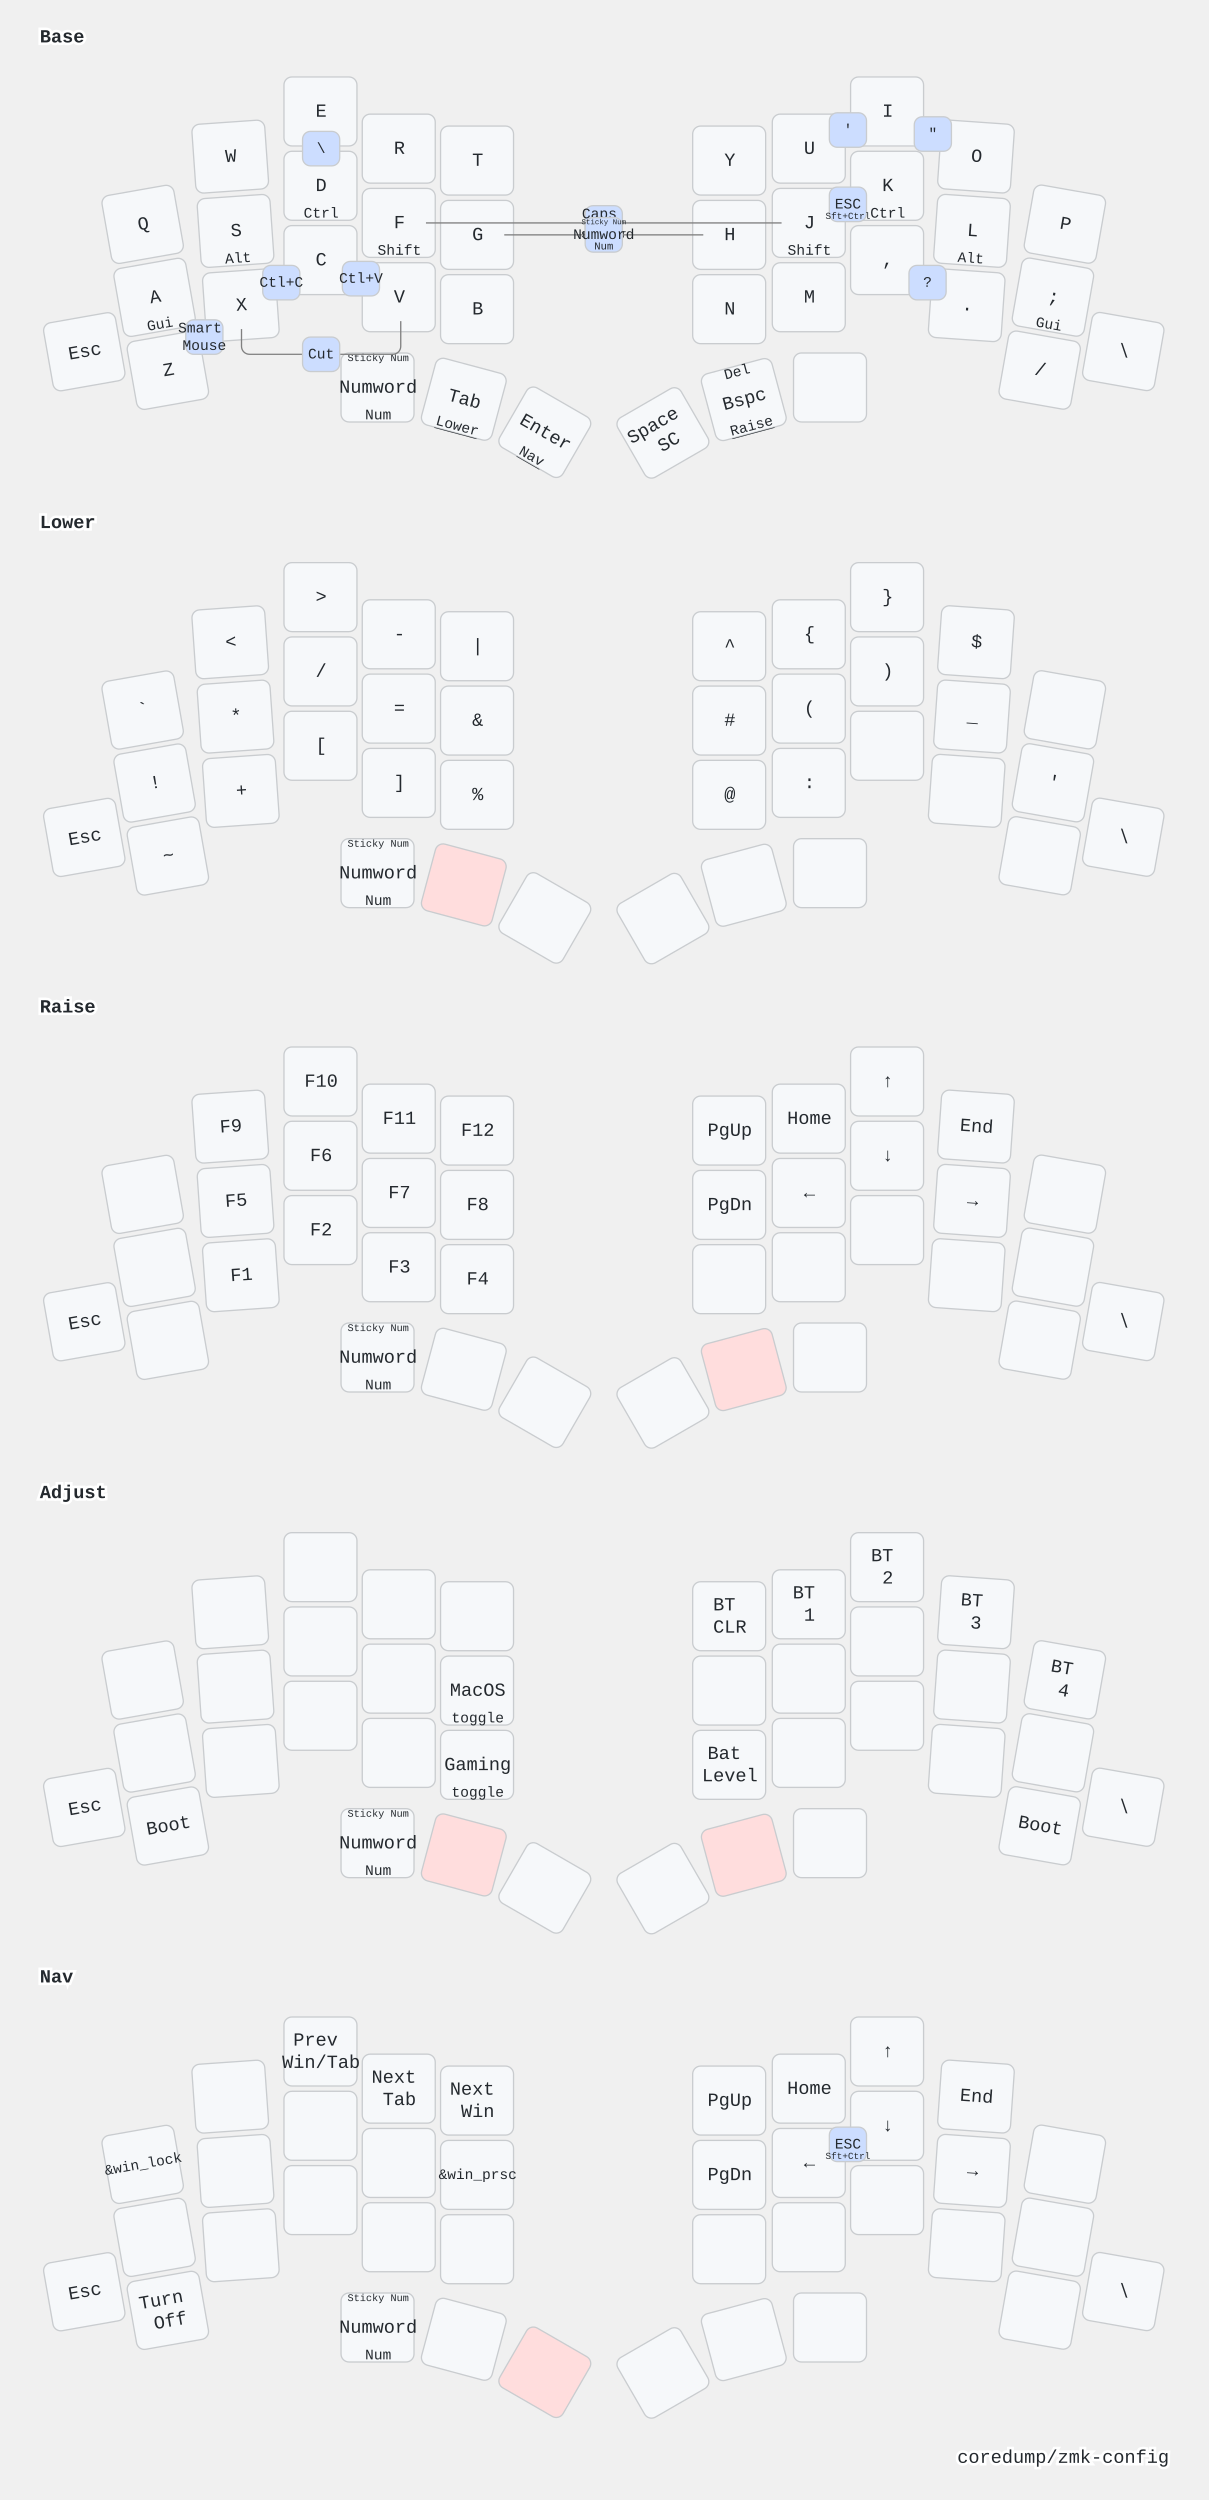
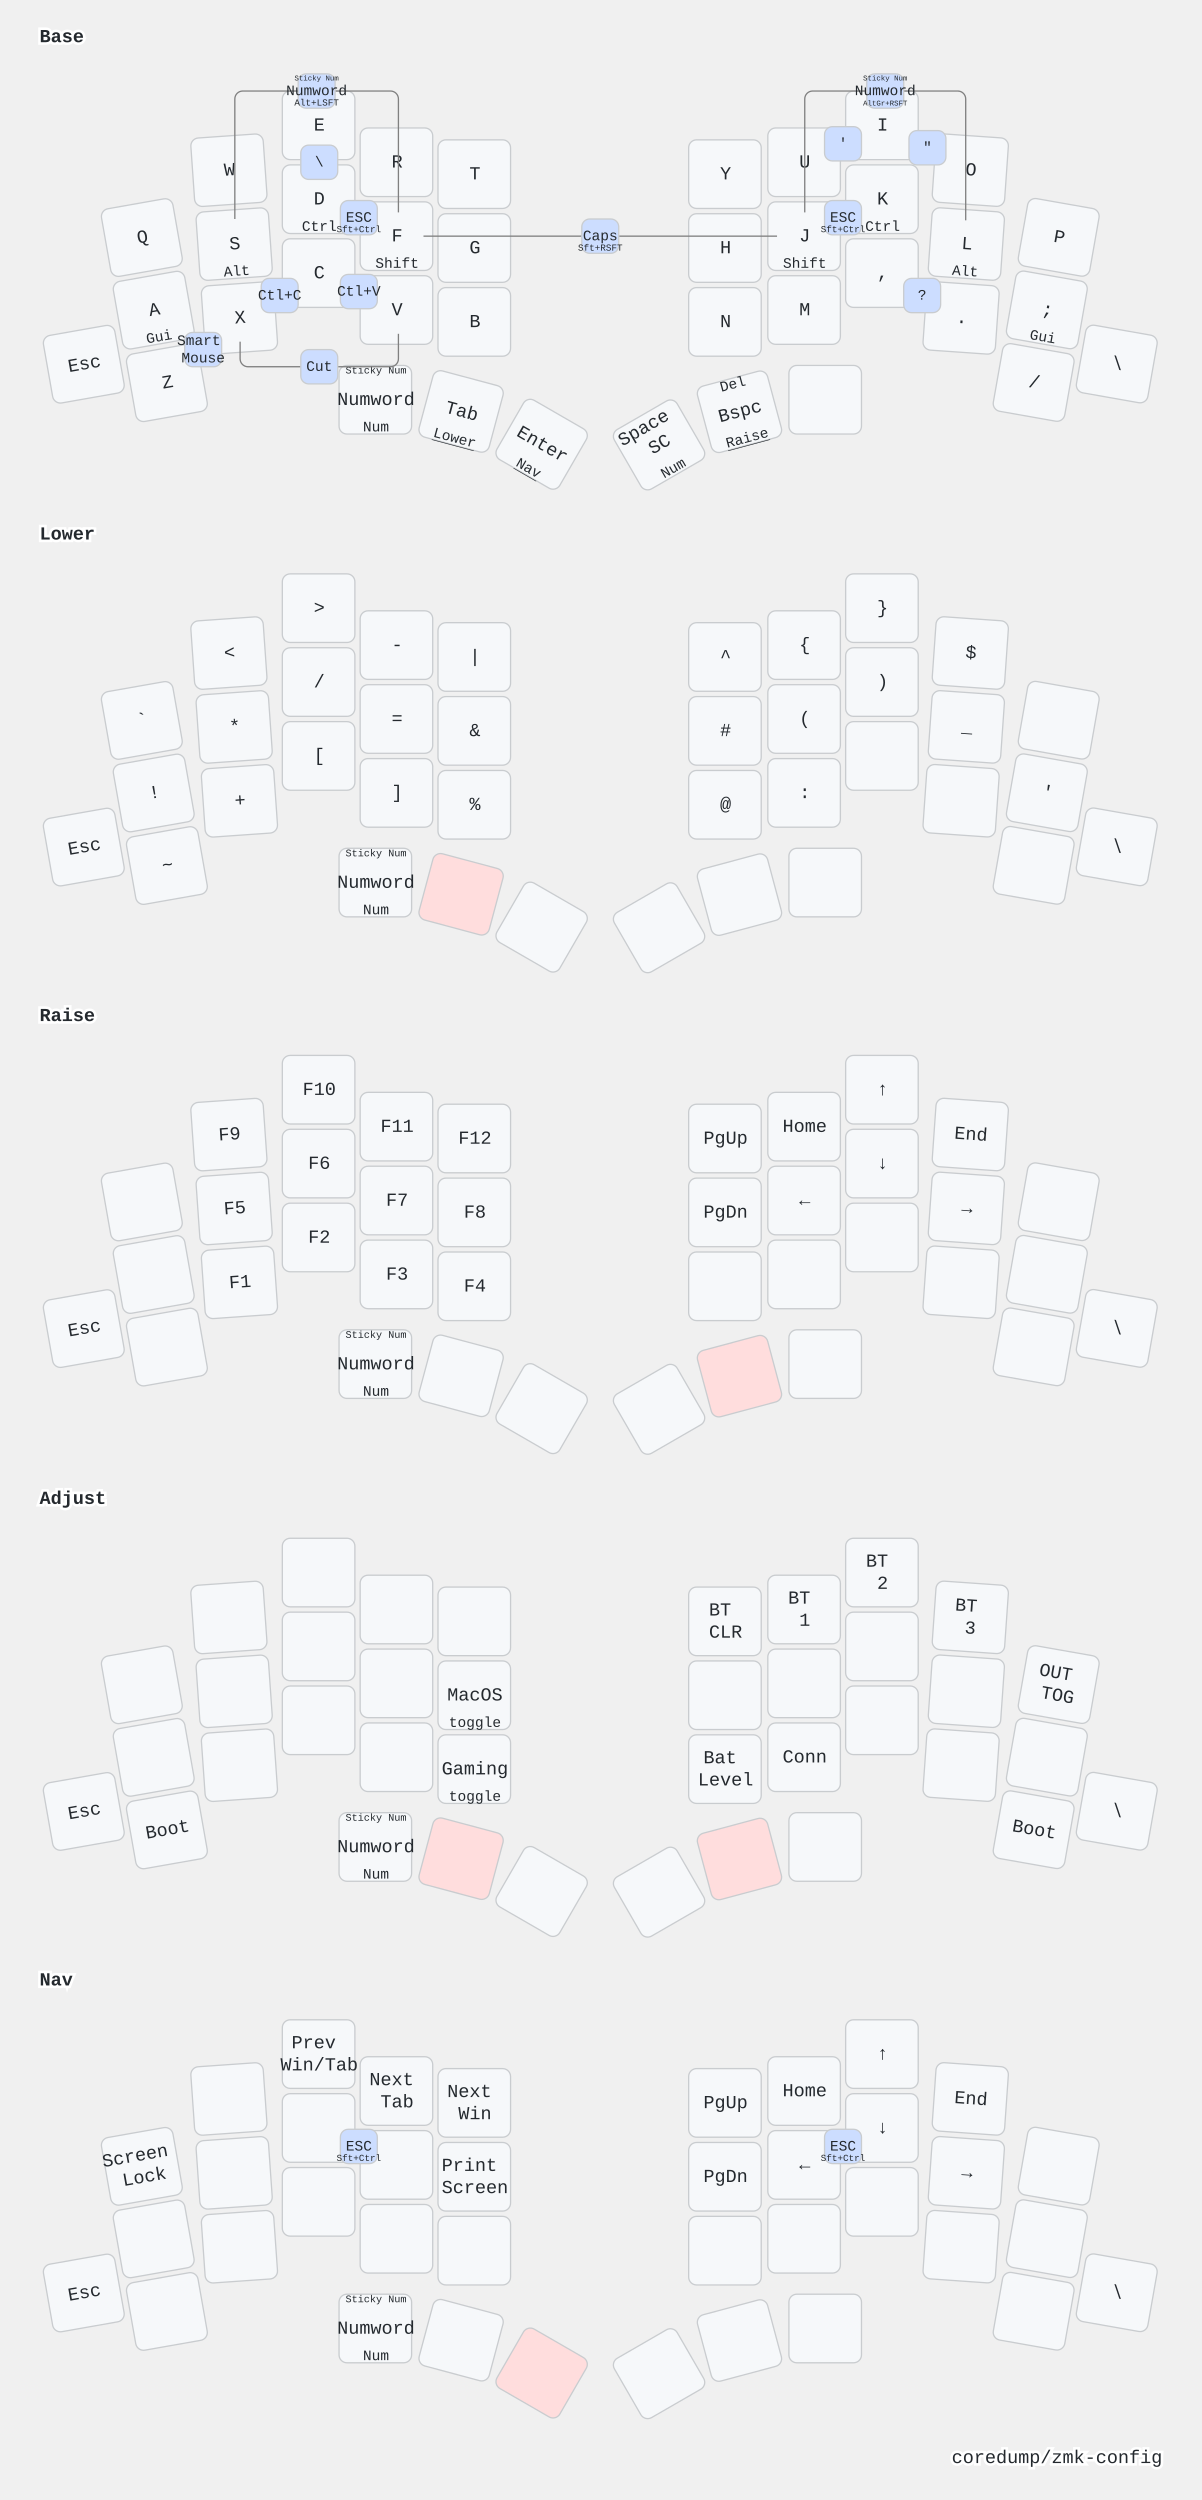
- <svg xmlns="http://www.w3.org/2000/svg" width="911" height="1884" viewBox="0 0 911 1884" class="keymap">
+ <svg xmlns="http://www.w3.org/2000/svg" width="911" height="1895" viewBox="0 0 911 1895" class="keymap">
  <style>/* inherit to force styles through use tags */
svg path {
    fill: inherit;
}

/* font and background color specifications */
svg.keymap {
    font-family: SFMono-Regular,Consolas,Liberation Mono,Menlo,monospace;
    font-size: 14px;
    font-kerning: normal;
    text-rendering: optimizeLegibility;
    fill: #24292e;
}

/* default key styling */
rect.key {
    fill: #f6f8fa;
}

rect.key, rect.combo {
    stroke: #c9cccf;
    stroke-width: 1;
}

/* default key side styling, only used is draw_key_sides is set */
rect.side {
    filter: brightness(90%);
}

/* color accent for combo boxes */
rect.combo, rect.combo-separate {
    fill: #cdf;
}

/* color accent for held keys */
rect.held, rect.combo.held {
    fill: #fdd;
}

/* color accent for ghost (optional) keys */
rect.ghost, rect.combo.ghost {
    stroke-dasharray: 4, 4;
    stroke-width: 2;
}

text {
    text-anchor: middle;
    dominant-baseline: middle;
}

/* styling for layer labels */
text.label {
    font-weight: bold;
    text-anchor: start;
    stroke: white;
    stroke-width: 4;
    paint-order: stroke;
}

/* styling for optional footer */
text.footer {
    text-anchor: end;
    dominant-baseline: auto;
    stroke: white;
    stroke-width: 4;
    paint-order: stroke;
}

/* styling for combo tap, and key non-tap label text */
text.combo, text.hold, text.shifted, text.left, text.right {
    font-size: 11px;
}

text.hold {
    text-anchor: middle;
    dominant-baseline: auto;
}

text.shifted {
    text-anchor: middle;
    dominant-baseline: hanging;
}

text.left {
    text-anchor: start;
}

text.right {
    text-anchor: end;
}

text.layer-activator {
    text-decoration: underline;
}

/* styling for hold/shifted label text in combo box */
text.combo.hold, text.combo.shifted, text.combo.left, text.combo.right {
    font-size: 8px;
}

/* lighter symbol for transparent keys */
text.trans {
    fill: #7b7e81;
}

/* styling for combo dendrons */
path.combo {
    stroke-width: 1;
    stroke: gray;
    fill: none;
}

/* Start Tabler Icons Cleanup */
/* cannot use height/width with glyphs */
.icon-tabler &gt; path {
    fill: inherit;
    stroke: inherit;
    stroke-width: 2;
}
/* hide tabler's default box */
.icon-tabler &gt; path[stroke="none"][fill="none"] {
    visibility: hidden;
}
/* End Tabler Icons Cleanup */

@media (prefers-color-scheme: dark) {
svg.keymap { fill: #d1d6db; }
rect.key { fill: #3f4750; }
rect.key, rect.combo { stroke: #60666c; }
rect.combo, rect.combo-separate { fill: #1f3d7a; }
rect.held, rect.combo.held { fill: #854747; }
text.label, text.footer { stroke: black; }
text.trans { fill: #7e8184; }
path.combo { stroke: #7f7f7f; }

}</style>
  <g transform="translate(30, 0)" class="layer-Base">
    <text x="0" y="28" class="label" id="Base">Base</text>
-     <g transform="translate(0, 56)">
+     <g transform="translate(0, 67)">
      <g transform="translate(78, 113) rotate(-10.0)" class="key keypos-0">
        <rect rx="6" ry="6" x="-28" y="-26" width="55" height="52" class="key" />
        <text x="0" y="0" class="key tap">Q</text>
      </g>
      <g transform="translate(144, 62) rotate(-4.0)" class="key keypos-1">
        <rect rx="6" ry="6" x="-28" y="-26" width="55" height="52" class="key" />
        <text x="0" y="0" class="key tap">W</text>
      </g>
      <g transform="translate(212, 28)" class="key keypos-2">
        <rect rx="6" ry="6" x="-28" y="-26" width="55" height="52" class="key" />
        <text x="0" y="0" class="key tap">E</text>
      </g>
      <g transform="translate(271, 56)" class="key keypos-3">
        <rect rx="6" ry="6" x="-28" y="-26" width="55" height="52" class="key" />
        <text x="0" y="0" class="key tap">R</text>
      </g>
      <g transform="translate(330, 65)" class="key keypos-4">
        <rect rx="6" ry="6" x="-28" y="-26" width="55" height="52" class="key" />
        <text x="0" y="0" class="key tap">T</text>
      </g>
      <g transform="translate(520, 65)" class="key keypos-5">
        <rect rx="6" ry="6" x="-28" y="-26" width="55" height="52" class="key" />
        <text x="0" y="0" class="key tap">Y</text>
      </g>
      <g transform="translate(580, 56)" class="key keypos-6">
        <rect rx="6" ry="6" x="-28" y="-26" width="55" height="52" class="key" />
        <text x="0" y="0" class="key tap">U</text>
      </g>
      <g transform="translate(639, 28)" class="key keypos-7">
        <rect rx="6" ry="6" x="-28" y="-26" width="55" height="52" class="key" />
        <text x="0" y="0" class="key tap">I</text>
      </g>
      <g transform="translate(706, 62) rotate(4.0)" class="key keypos-8">
        <rect rx="6" ry="6" x="-28" y="-26" width="55" height="52" class="key" />
        <text x="0" y="0" class="key tap">O</text>
      </g>
      <g transform="translate(773, 113) rotate(10.0)" class="key keypos-9">
        <rect rx="6" ry="6" x="-28" y="-26" width="55" height="52" class="key" />
        <text x="0" y="0" class="key tap">P</text>
      </g>
      <g transform="translate(87, 168) rotate(-10.0)" class="key keypos-10">
        <rect rx="6" ry="6" x="-28" y="-26" width="55" height="52" class="key" />
        <text x="0" y="0" class="key tap">A</text>
        <text x="0" y="24" class="key hold">Gui</text>
      </g>
      <g transform="translate(148, 118) rotate(-4.0)" class="key keypos-11">
        <rect rx="6" ry="6" x="-28" y="-26" width="55" height="52" class="key" />
        <text x="0" y="0" class="key tap">S</text>
        <text x="0" y="24" class="key hold">Alt</text>
      </g>
      <g transform="translate(212, 84)" class="key keypos-12">
        <rect rx="6" ry="6" x="-28" y="-26" width="55" height="52" class="key" />
        <text x="0" y="0" class="key tap">D</text>
        <text x="0" y="24" class="key hold">Ctrl</text>
      </g>
      <g transform="translate(271, 112)" class="key keypos-13">
        <rect rx="6" ry="6" x="-28" y="-26" width="55" height="52" class="key" />
        <text x="0" y="0" class="key tap">F</text>
        <text x="0" y="24" class="key hold">Shift</text>
      </g>
      <g transform="translate(330, 121)" class="key keypos-14">
        <rect rx="6" ry="6" x="-28" y="-26" width="55" height="52" class="key" />
        <text x="0" y="0" class="key tap">G</text>
      </g>
      <g transform="translate(520, 121)" class="key keypos-15">
        <rect rx="6" ry="6" x="-28" y="-26" width="55" height="52" class="key" />
        <text x="0" y="0" class="key tap">H</text>
      </g>
      <g transform="translate(580, 112)" class="key keypos-16">
        <rect rx="6" ry="6" x="-28" y="-26" width="55" height="52" class="key" />
        <text x="0" y="0" class="key tap">J</text>
        <text x="0" y="24" class="key hold">Shift</text>
      </g>
      <g transform="translate(639, 84)" class="key keypos-17">
        <rect rx="6" ry="6" x="-28" y="-26" width="55" height="52" class="key" />
        <text x="0" y="0" class="key tap">K</text>
        <text x="0" y="24" class="key hold">Ctrl</text>
      </g>
      <g transform="translate(703, 118) rotate(4.0)" class="key keypos-18">
        <rect rx="6" ry="6" x="-28" y="-26" width="55" height="52" class="key" />
        <text x="0" y="0" class="key tap">L</text>
        <text x="0" y="24" class="key hold">Alt</text>
      </g>
      <g transform="translate(764, 168) rotate(10.0)" class="key keypos-19">
        <rect rx="6" ry="6" x="-28" y="-26" width="55" height="52" class="key" />
        <text x="0" y="0" class="key tap">;</text>
        <text x="0" y="24" class="key hold">Gui</text>
      </g>
      <g transform="translate(34, 209) rotate(-10.0)" class="key keypos-20">
        <rect rx="6" ry="6" x="-28" y="-26" width="55" height="52" class="key" />
        <text x="0" y="0" class="key tap">Esc</text>
      </g>
      <g transform="translate(97, 223) rotate(-10.0)" class="key keypos-21">
        <rect rx="6" ry="6" x="-28" y="-26" width="55" height="52" class="key" />
        <text x="0" y="0" class="key tap">Z</text>
      </g>
      <g transform="translate(152, 174) rotate(-4.0)" class="key keypos-22">
        <rect rx="6" ry="6" x="-28" y="-26" width="55" height="52" class="key" />
        <text x="0" y="0" class="key tap">X</text>
      </g>
      <g transform="translate(212, 140)" class="key keypos-23">
        <rect rx="6" ry="6" x="-28" y="-26" width="55" height="52" class="key" />
        <text x="0" y="0" class="key tap">C</text>
      </g>
      <g transform="translate(271, 168)" class="key keypos-24">
        <rect rx="6" ry="6" x="-28" y="-26" width="55" height="52" class="key" />
        <text x="0" y="0" class="key tap">V</text>
      </g>
      <g transform="translate(330, 177)" class="key keypos-25">
        <rect rx="6" ry="6" x="-28" y="-26" width="55" height="52" class="key" />
        <text x="0" y="0" class="key tap">B</text>
      </g>
      <g transform="translate(520, 177)" class="key keypos-26">
        <rect rx="6" ry="6" x="-28" y="-26" width="55" height="52" class="key" />
        <text x="0" y="0" class="key tap">N</text>
      </g>
      <g transform="translate(580, 168)" class="key keypos-27">
        <rect rx="6" ry="6" x="-28" y="-26" width="55" height="52" class="key" />
        <text x="0" y="0" class="key tap">M</text>
      </g>
      <g transform="translate(639, 140)" class="key keypos-28">
        <rect rx="6" ry="6" x="-28" y="-26" width="55" height="52" class="key" />
        <text x="0" y="0" class="key tap">,</text>
      </g>
      <g transform="translate(699, 174) rotate(4.0)" class="key keypos-29">
        <rect rx="6" ry="6" x="-28" y="-26" width="55" height="52" class="key" />
        <text x="0" y="0" class="key tap">.</text>
      </g>
      <g transform="translate(754, 223) rotate(10.0)" class="key keypos-30">
        <rect rx="6" ry="6" x="-28" y="-26" width="55" height="52" class="key" />
        <text x="0" y="0" class="key tap">/</text>
      </g>
      <g transform="translate(817, 209) rotate(10.0)" class="key keypos-31">
        <rect rx="6" ry="6" x="-28" y="-26" width="55" height="52" class="key" />
        <text x="0" y="0" class="key tap">\</text>
      </g>
      <g transform="translate(255, 236)" class="key keypos-32">
        <rect rx="6" ry="6" x="-28" y="-26" width="55" height="52" class="key" />
        <text x="0" y="0" class="key tap">Numword</text>
        <text x="0" y="24" class="key hold">Num</text>
        <text x="0" y="-24" class="key shifted">
          <tspan style="font-size: 70%">Sticky Num</tspan>
        </text>
      </g>
      <g transform="translate(320, 245) rotate(15.0)" class="key keypos-33">
        <rect rx="6" ry="6" x="-28" y="-26" width="55" height="52" class="key" />
        <text x="0" y="0" class="key tap">Tab</text>
        <a href="#Lower">
          <text x="0" y="24" class="key hold layer-activator">Lower</text>
        </a>
      </g>
      <g transform="translate(381, 270) rotate(30.0)" class="key keypos-34">
        <rect rx="6" ry="6" x="-28" y="-26" width="55" height="52" class="key" />
        <text x="0" y="0" class="key tap">Enter</text>
        <a href="#Nav">
          <text x="0" y="24" class="key hold layer-activator">Nav</text>
        </a>
      </g>
      <g transform="translate(470, 270) rotate(-30.0)" class="key keypos-35">
        <rect rx="6" ry="6" x="-28" y="-26" width="55" height="52" class="key" />
        <text x="0" y="0" class="key tap">
-           <tspan x="0" dy="-0.6em">Space</tspan>
+           <tspan x="0" dy="-1.2em">Space</tspan>
          <tspan x="0" dy="1.2em">SC</tspan>
        </text>
+         <text x="0" y="24" class="key hold">Num</text>
      </g>
      <g transform="translate(531, 245) rotate(-15.0)" class="key keypos-36">
        <rect rx="6" ry="6" x="-28" y="-26" width="55" height="52" class="key" />
        <text x="0" y="0" class="key tap">Bspc</text>
        <a href="#Raise">
          <text x="0" y="24" class="key hold layer-activator">Raise</text>
        </a>
        <text x="0" y="-24" class="key shifted">Del</text>
      </g>
      <g transform="translate(596, 236)" class="key keypos-37">
        <rect rx="6" ry="6" x="-28" y="-26" width="55" height="52" class="key" />
      </g>
      <g class="combo combopos-0">
        <rect rx="6" ry="6" x="595" y="85" width="28" height="26" class="combo" />
        <text x="609" y="98" class="combo tap">ESC</text>
        <text x="609" y="109" class="combo hold">
          <tspan style="font-size: 88%">Sft+Ctrl</tspan>
        </text>
      </g>
      <g class="combo combopos-1">
+         <rect rx="6" ry="6" x="228" y="85" width="28" height="26" class="combo" />
+         <text x="242" y="98" class="combo tap">ESC</text>
+         <text x="242" y="109" class="combo hold">
+           <tspan style="font-size: 88%">Sft+Ctrl</tspan>
+         </text>
+       </g>
+       <g class="combo combopos-2">
+         <path d="M641,2 h-55 a6.0,6.0 0 0 0 -6.0,6.0 v86" class="combo" />
+         <path d="M641,2 h55 a6.0,6.0 0 0 1 6.0,6.0 v92" class="combo" />
+         <rect rx="6" ry="6" x="627" y="-11" width="28" height="26" class="combo" />
+         <text x="641" y="2" class="combo tap">Numword</text>
+         <text x="641" y="13" class="combo hold">
+           <tspan style="font-size: 70%">AltGr+RSFT</tspan>
+         </text>
+         <text x="641" y="-9" class="combo shifted">
+           <tspan style="font-size: 70%">Sticky Num</tspan>
+         </text>
+       </g>
+       <g class="combo combopos-3">
+         <path d="M210,2 h56 a6.0,6.0 0 0 1 6.0,6.0 v86" class="combo" />
+         <path d="M210,2 h-56 a6.0,6.0 0 0 0 -6.0,6.0 v91" class="combo" />
+         <rect rx="6" ry="6" x="196" y="-11" width="28" height="26" class="combo" />
+         <text x="210" y="2" class="combo tap">Numword</text>
+         <text x="210" y="13" class="combo hold">
+           <tspan style="font-size: 88%">Alt+LSFT</tspan>
+         </text>
+         <text x="210" y="-9" class="combo shifted">
+           <tspan style="font-size: 70%">Sticky Num</tspan>
+         </text>
+       </g>
+       <g class="combo combopos-4">
        <path d="M425,112 l-134,0" class="combo" />
        <path d="M425,112 l134,0" class="combo" />
        <rect rx="6" ry="6" x="411" y="99" width="28" height="26" class="combo" />
-         <text x="425" y="112" class="combo tap">
-           <tspan x="425" dy="-0.6em">Caps</tspan>
-           <tspan x="425" dy="1.2em">Word</tspan>
-         </text>
+         <text x="425" y="112" class="combo tap">Caps</text>
        <text x="425" y="123" class="combo hold">
          <tspan style="font-size: 88%">Sft+RSFT</tspan>
        </text>
      </g>
-       <g class="combo combopos-2">
+       <g class="combo combopos-5">
        <rect rx="6" ry="6" x="110" y="185" width="28" height="26" class="combo" />
        <text x="124" y="198" class="combo tap">
          <tspan x="124" dy="-0.6em">Smart</tspan>
          <tspan x="124" dy="1.2em">Mouse</tspan>
        </text>
      </g>
-       <g class="combo combopos-3">
+       <g class="combo combopos-6">
        <path d="M212,211 h-54 a6.0,6.0 0 0 1 -6.0,-6.0 v-13" class="combo" />
        <path d="M212,211 h54 a6.0,6.0 0 0 0 6.0,-6.0 v-19" class="combo" />
        <rect rx="6" ry="6" x="198" y="198" width="28" height="26" class="combo" />
        <text x="212" y="211" class="combo tap">Cut</text>
      </g>
-       <g class="combo combopos-4">
+       <g class="combo combopos-7">
        <rect rx="6" ry="6" x="168" y="144" width="28" height="26" class="combo" />
        <text x="182" y="157" class="combo tap">Ctl+C</text>
      </g>
-       <g class="combo combopos-5">
+       <g class="combo combopos-8">
        <rect rx="6" ry="6" x="228" y="141" width="28" height="26" class="combo" />
        <text x="242" y="154" class="combo tap">Ctl+V</text>
      </g>
-       <g class="combo combopos-6">
+       <g class="combo combopos-9">
        <rect rx="6" ry="6" x="595" y="29" width="28" height="26" class="combo" />
        <text x="609" y="42" class="combo tap">'</text>
      </g>
-       <g class="combo combopos-7">
+       <g class="combo combopos-10">
        <rect rx="6" ry="6" x="659" y="32" width="28" height="26" class="combo" />
        <text x="673" y="45" class="combo tap">"</text>
      </g>
-       <g class="combo combopos-8">
+       <g class="combo combopos-11">
        <rect rx="6" ry="6" x="655" y="144" width="28" height="26" class="combo" />
        <text x="669" y="157" class="combo tap">?</text>
      </g>
-       <g class="combo combopos-9">
+       <g class="combo combopos-12">
        <rect rx="6" ry="6" x="198" y="43" width="28" height="26" class="combo" />
        <text x="212" y="56" class="combo tap">\</text>
      </g>
-       <g class="combo combopos-10">
-         <path d="M425,121 l-75,0" class="combo" />
-         <path d="M425,121 l75,0" class="combo" />
-         <rect rx="6" ry="6" x="411" y="108" width="28" height="26" class="combo" />
-         <text x="425" y="121" class="combo tap">Numword</text>
-         <text x="425" y="132" class="combo hold">Num</text>
-         <text x="425" y="110" class="combo shifted">
-           <tspan style="font-size: 70%">Sticky Num</tspan>
-         </text>
-       </g>
    </g>
  </g>
-   <g transform="translate(30, 366)" class="layer-Lower">
+   <g transform="translate(30, 377)" class="layer-Lower">
    <text x="0" y="28" class="label" id="Lower">Lower</text>
    <g transform="translate(0, 56)">
      <g transform="translate(78, 113) rotate(-10.0)" class="key keypos-0">
        <rect rx="6" ry="6" x="-28" y="-26" width="55" height="52" class="key" />
        <text x="0" y="0" class="key tap">`</text>
      </g>
      <g transform="translate(144, 62) rotate(-4.0)" class="key keypos-1">
        <rect rx="6" ry="6" x="-28" y="-26" width="55" height="52" class="key" />
        <text x="0" y="0" class="key tap">&lt;</text>
      </g>
      <g transform="translate(212, 28)" class="key keypos-2">
        <rect rx="6" ry="6" x="-28" y="-26" width="55" height="52" class="key" />
        <text x="0" y="0" class="key tap">&gt;</text>
      </g>
      <g transform="translate(271, 56)" class="key keypos-3">
        <rect rx="6" ry="6" x="-28" y="-26" width="55" height="52" class="key" />
        <text x="0" y="0" class="key tap">-</text>
      </g>
      <g transform="translate(330, 65)" class="key keypos-4">
        <rect rx="6" ry="6" x="-28" y="-26" width="55" height="52" class="key" />
        <text x="0" y="0" class="key tap">|</text>
      </g>
      <g transform="translate(520, 65)" class="key keypos-5">
        <rect rx="6" ry="6" x="-28" y="-26" width="55" height="52" class="key" />
        <text x="0" y="0" class="key tap">^</text>
      </g>
      <g transform="translate(580, 56)" class="key keypos-6">
        <rect rx="6" ry="6" x="-28" y="-26" width="55" height="52" class="key" />
        <text x="0" y="0" class="key tap">{</text>
      </g>
      <g transform="translate(639, 28)" class="key keypos-7">
        <rect rx="6" ry="6" x="-28" y="-26" width="55" height="52" class="key" />
        <text x="0" y="0" class="key tap">}</text>
      </g>
      <g transform="translate(706, 62) rotate(4.0)" class="key keypos-8">
        <rect rx="6" ry="6" x="-28" y="-26" width="55" height="52" class="key" />
        <text x="0" y="0" class="key tap">$</text>
      </g>
      <g transform="translate(773, 113) rotate(10.0)" class="key trans keypos-9">
        <rect rx="6" ry="6" x="-28" y="-26" width="55" height="52" class="key trans" />
      </g>
      <g transform="translate(87, 168) rotate(-10.0)" class="key keypos-10">
        <rect rx="6" ry="6" x="-28" y="-26" width="55" height="52" class="key" />
        <text x="0" y="0" class="key tap">!</text>
      </g>
      <g transform="translate(148, 118) rotate(-4.0)" class="key keypos-11">
        <rect rx="6" ry="6" x="-28" y="-26" width="55" height="52" class="key" />
        <text x="0" y="0" class="key tap">*</text>
      </g>
      <g transform="translate(212, 84)" class="key keypos-12">
        <rect rx="6" ry="6" x="-28" y="-26" width="55" height="52" class="key" />
        <text x="0" y="0" class="key tap">/</text>
      </g>
      <g transform="translate(271, 112)" class="key keypos-13">
        <rect rx="6" ry="6" x="-28" y="-26" width="55" height="52" class="key" />
        <text x="0" y="0" class="key tap">=</text>
      </g>
      <g transform="translate(330, 121)" class="key keypos-14">
        <rect rx="6" ry="6" x="-28" y="-26" width="55" height="52" class="key" />
        <text x="0" y="0" class="key tap">&amp;</text>
      </g>
      <g transform="translate(520, 121)" class="key keypos-15">
        <rect rx="6" ry="6" x="-28" y="-26" width="55" height="52" class="key" />
        <text x="0" y="0" class="key tap">#</text>
      </g>
      <g transform="translate(580, 112)" class="key keypos-16">
        <rect rx="6" ry="6" x="-28" y="-26" width="55" height="52" class="key" />
        <text x="0" y="0" class="key tap">(</text>
      </g>
      <g transform="translate(639, 84)" class="key keypos-17">
        <rect rx="6" ry="6" x="-28" y="-26" width="55" height="52" class="key" />
        <text x="0" y="0" class="key tap">)</text>
      </g>
      <g transform="translate(703, 118) rotate(4.0)" class="key keypos-18">
        <rect rx="6" ry="6" x="-28" y="-26" width="55" height="52" class="key" />
        <text x="0" y="0" class="key tap">_</text>
      </g>
      <g transform="translate(764, 168) rotate(10.0)" class="key keypos-19">
        <rect rx="6" ry="6" x="-28" y="-26" width="55" height="52" class="key" />
        <text x="0" y="0" class="key tap">'</text>
      </g>
      <g transform="translate(34, 209) rotate(-10.0)" class="key keypos-20">
        <rect rx="6" ry="6" x="-28" y="-26" width="55" height="52" class="key" />
        <text x="0" y="0" class="key tap">Esc</text>
      </g>
      <g transform="translate(97, 223) rotate(-10.0)" class="key keypos-21">
        <rect rx="6" ry="6" x="-28" y="-26" width="55" height="52" class="key" />
        <text x="0" y="0" class="key tap">~</text>
      </g>
      <g transform="translate(152, 174) rotate(-4.0)" class="key keypos-22">
        <rect rx="6" ry="6" x="-28" y="-26" width="55" height="52" class="key" />
        <text x="0" y="0" class="key tap">+</text>
      </g>
      <g transform="translate(212, 140)" class="key keypos-23">
        <rect rx="6" ry="6" x="-28" y="-26" width="55" height="52" class="key" />
        <text x="0" y="0" class="key tap">[</text>
      </g>
      <g transform="translate(271, 168)" class="key keypos-24">
        <rect rx="6" ry="6" x="-28" y="-26" width="55" height="52" class="key" />
        <text x="0" y="0" class="key tap">]</text>
      </g>
      <g transform="translate(330, 177)" class="key keypos-25">
        <rect rx="6" ry="6" x="-28" y="-26" width="55" height="52" class="key" />
        <text x="0" y="0" class="key tap">%</text>
      </g>
      <g transform="translate(520, 177)" class="key keypos-26">
        <rect rx="6" ry="6" x="-28" y="-26" width="55" height="52" class="key" />
        <text x="0" y="0" class="key tap">@</text>
      </g>
      <g transform="translate(580, 168)" class="key keypos-27">
        <rect rx="6" ry="6" x="-28" y="-26" width="55" height="52" class="key" />
        <text x="0" y="0" class="key tap">:</text>
      </g>
      <g transform="translate(639, 140)" class="key trans keypos-28">
        <rect rx="6" ry="6" x="-28" y="-26" width="55" height="52" class="key trans" />
      </g>
      <g transform="translate(699, 174) rotate(4.0)" class="key trans keypos-29">
        <rect rx="6" ry="6" x="-28" y="-26" width="55" height="52" class="key trans" />
      </g>
      <g transform="translate(754, 223) rotate(10.0)" class="key trans keypos-30">
        <rect rx="6" ry="6" x="-28" y="-26" width="55" height="52" class="key trans" />
      </g>
      <g transform="translate(817, 209) rotate(10.0)" class="key keypos-31">
        <rect rx="6" ry="6" x="-28" y="-26" width="55" height="52" class="key" />
        <text x="0" y="0" class="key tap">\</text>
      </g>
      <g transform="translate(255, 236)" class="key keypos-32">
        <rect rx="6" ry="6" x="-28" y="-26" width="55" height="52" class="key" />
        <text x="0" y="0" class="key tap">Numword</text>
        <text x="0" y="24" class="key hold">Num</text>
        <text x="0" y="-24" class="key shifted">
          <tspan style="font-size: 70%">Sticky Num</tspan>
        </text>
      </g>
      <g transform="translate(320, 245) rotate(15.0)" class="key held keypos-33">
        <rect rx="6" ry="6" x="-28" y="-26" width="55" height="52" class="key held" />
      </g>
      <g transform="translate(381, 270) rotate(30.0)" class="key trans keypos-34">
        <rect rx="6" ry="6" x="-28" y="-26" width="55" height="52" class="key trans" />
      </g>
      <g transform="translate(470, 270) rotate(-30.0)" class="key trans keypos-35">
        <rect rx="6" ry="6" x="-28" y="-26" width="55" height="52" class="key trans" />
      </g>
      <g transform="translate(531, 245) rotate(-15.0)" class="key trans keypos-36">
        <rect rx="6" ry="6" x="-28" y="-26" width="55" height="52" class="key trans" />
      </g>
      <g transform="translate(596, 236)" class="key keypos-37">
        <rect rx="6" ry="6" x="-28" y="-26" width="55" height="52" class="key" />
      </g>
    </g>
  </g>
-   <g transform="translate(30, 731)" class="layer-Raise">
+   <g transform="translate(30, 742)" class="layer-Raise">
    <text x="0" y="28" class="label" id="Raise">Raise</text>
    <g transform="translate(0, 56)">
      <g transform="translate(78, 113) rotate(-10.0)" class="key trans keypos-0">
        <rect rx="6" ry="6" x="-28" y="-26" width="55" height="52" class="key trans" />
      </g>
      <g transform="translate(144, 62) rotate(-4.0)" class="key keypos-1">
        <rect rx="6" ry="6" x="-28" y="-26" width="55" height="52" class="key" />
        <text x="0" y="0" class="key tap">F9</text>
      </g>
      <g transform="translate(212, 28)" class="key keypos-2">
        <rect rx="6" ry="6" x="-28" y="-26" width="55" height="52" class="key" />
        <text x="0" y="0" class="key tap">F10</text>
      </g>
      <g transform="translate(271, 56)" class="key keypos-3">
        <rect rx="6" ry="6" x="-28" y="-26" width="55" height="52" class="key" />
        <text x="0" y="0" class="key tap">F11</text>
      </g>
      <g transform="translate(330, 65)" class="key keypos-4">
        <rect rx="6" ry="6" x="-28" y="-26" width="55" height="52" class="key" />
        <text x="0" y="0" class="key tap">F12</text>
      </g>
      <g transform="translate(520, 65)" class="key keypos-5">
        <rect rx="6" ry="6" x="-28" y="-26" width="55" height="52" class="key" />
        <text x="0" y="0" class="key tap">PgUp</text>
      </g>
      <g transform="translate(580, 56)" class="key keypos-6">
        <rect rx="6" ry="6" x="-28" y="-26" width="55" height="52" class="key" />
        <text x="0" y="0" class="key tap">Home</text>
      </g>
      <g transform="translate(639, 28)" class="key keypos-7">
        <rect rx="6" ry="6" x="-28" y="-26" width="55" height="52" class="key" />
        <text x="0" y="0" class="key tap">↑</text>
      </g>
      <g transform="translate(706, 62) rotate(4.0)" class="key keypos-8">
        <rect rx="6" ry="6" x="-28" y="-26" width="55" height="52" class="key" />
        <text x="0" y="0" class="key tap">End</text>
      </g>
      <g transform="translate(773, 113) rotate(10.0)" class="key trans keypos-9">
        <rect rx="6" ry="6" x="-28" y="-26" width="55" height="52" class="key trans" />
      </g>
      <g transform="translate(87, 168) rotate(-10.0)" class="key trans keypos-10">
        <rect rx="6" ry="6" x="-28" y="-26" width="55" height="52" class="key trans" />
      </g>
      <g transform="translate(148, 118) rotate(-4.0)" class="key keypos-11">
        <rect rx="6" ry="6" x="-28" y="-26" width="55" height="52" class="key" />
        <text x="0" y="0" class="key tap">F5</text>
      </g>
      <g transform="translate(212, 84)" class="key keypos-12">
        <rect rx="6" ry="6" x="-28" y="-26" width="55" height="52" class="key" />
        <text x="0" y="0" class="key tap">F6</text>
      </g>
      <g transform="translate(271, 112)" class="key keypos-13">
        <rect rx="6" ry="6" x="-28" y="-26" width="55" height="52" class="key" />
        <text x="0" y="0" class="key tap">F7</text>
      </g>
      <g transform="translate(330, 121)" class="key keypos-14">
        <rect rx="6" ry="6" x="-28" y="-26" width="55" height="52" class="key" />
        <text x="0" y="0" class="key tap">F8</text>
      </g>
      <g transform="translate(520, 121)" class="key keypos-15">
        <rect rx="6" ry="6" x="-28" y="-26" width="55" height="52" class="key" />
        <text x="0" y="0" class="key tap">PgDn</text>
      </g>
      <g transform="translate(580, 112)" class="key keypos-16">
        <rect rx="6" ry="6" x="-28" y="-26" width="55" height="52" class="key" />
        <text x="0" y="0" class="key tap">←</text>
      </g>
      <g transform="translate(639, 84)" class="key keypos-17">
        <rect rx="6" ry="6" x="-28" y="-26" width="55" height="52" class="key" />
        <text x="0" y="0" class="key tap">↓</text>
      </g>
      <g transform="translate(703, 118) rotate(4.0)" class="key keypos-18">
        <rect rx="6" ry="6" x="-28" y="-26" width="55" height="52" class="key" />
        <text x="0" y="0" class="key tap">→</text>
      </g>
      <g transform="translate(764, 168) rotate(10.0)" class="key trans keypos-19">
        <rect rx="6" ry="6" x="-28" y="-26" width="55" height="52" class="key trans" />
      </g>
      <g transform="translate(34, 209) rotate(-10.0)" class="key keypos-20">
        <rect rx="6" ry="6" x="-28" y="-26" width="55" height="52" class="key" />
        <text x="0" y="0" class="key tap">Esc</text>
      </g>
      <g transform="translate(97, 223) rotate(-10.0)" class="key trans keypos-21">
        <rect rx="6" ry="6" x="-28" y="-26" width="55" height="52" class="key trans" />
      </g>
      <g transform="translate(152, 174) rotate(-4.0)" class="key keypos-22">
        <rect rx="6" ry="6" x="-28" y="-26" width="55" height="52" class="key" />
        <text x="0" y="0" class="key tap">F1</text>
      </g>
      <g transform="translate(212, 140)" class="key keypos-23">
        <rect rx="6" ry="6" x="-28" y="-26" width="55" height="52" class="key" />
        <text x="0" y="0" class="key tap">F2</text>
      </g>
      <g transform="translate(271, 168)" class="key keypos-24">
        <rect rx="6" ry="6" x="-28" y="-26" width="55" height="52" class="key" />
        <text x="0" y="0" class="key tap">F3</text>
      </g>
      <g transform="translate(330, 177)" class="key keypos-25">
        <rect rx="6" ry="6" x="-28" y="-26" width="55" height="52" class="key" />
        <text x="0" y="0" class="key tap">F4</text>
      </g>
      <g transform="translate(520, 177)" class="key trans keypos-26">
        <rect rx="6" ry="6" x="-28" y="-26" width="55" height="52" class="key trans" />
      </g>
      <g transform="translate(580, 168)" class="key trans keypos-27">
        <rect rx="6" ry="6" x="-28" y="-26" width="55" height="52" class="key trans" />
      </g>
      <g transform="translate(639, 140)" class="key trans keypos-28">
        <rect rx="6" ry="6" x="-28" y="-26" width="55" height="52" class="key trans" />
      </g>
      <g transform="translate(699, 174) rotate(4.0)" class="key trans keypos-29">
        <rect rx="6" ry="6" x="-28" y="-26" width="55" height="52" class="key trans" />
      </g>
      <g transform="translate(754, 223) rotate(10.0)" class="key trans keypos-30">
        <rect rx="6" ry="6" x="-28" y="-26" width="55" height="52" class="key trans" />
      </g>
      <g transform="translate(817, 209) rotate(10.0)" class="key keypos-31">
        <rect rx="6" ry="6" x="-28" y="-26" width="55" height="52" class="key" />
        <text x="0" y="0" class="key tap">\</text>
      </g>
      <g transform="translate(255, 236)" class="key keypos-32">
        <rect rx="6" ry="6" x="-28" y="-26" width="55" height="52" class="key" />
        <text x="0" y="0" class="key tap">Numword</text>
        <text x="0" y="24" class="key hold">Num</text>
        <text x="0" y="-24" class="key shifted">
          <tspan style="font-size: 70%">Sticky Num</tspan>
        </text>
      </g>
      <g transform="translate(320, 245) rotate(15.0)" class="key trans keypos-33">
        <rect rx="6" ry="6" x="-28" y="-26" width="55" height="52" class="key trans" />
      </g>
      <g transform="translate(381, 270) rotate(30.0)" class="key trans keypos-34">
        <rect rx="6" ry="6" x="-28" y="-26" width="55" height="52" class="key trans" />
      </g>
      <g transform="translate(470, 270) rotate(-30.0)" class="key trans keypos-35">
        <rect rx="6" ry="6" x="-28" y="-26" width="55" height="52" class="key trans" />
      </g>
      <g transform="translate(531, 245) rotate(-15.0)" class="key held keypos-36">
        <rect rx="6" ry="6" x="-28" y="-26" width="55" height="52" class="key held" />
      </g>
      <g transform="translate(596, 236)" class="key keypos-37">
        <rect rx="6" ry="6" x="-28" y="-26" width="55" height="52" class="key" />
      </g>
    </g>
  </g>
-   <g transform="translate(30, 1097)" class="layer-Adjust">
+   <g transform="translate(30, 1108)" class="layer-Adjust">
    <text x="0" y="28" class="label" id="Adjust">Adjust</text>
    <g transform="translate(0, 56)">
      <g transform="translate(78, 113) rotate(-10.0)" class="key trans keypos-0">
        <rect rx="6" ry="6" x="-28" y="-26" width="55" height="52" class="key trans" />
      </g>
      <g transform="translate(144, 62) rotate(-4.0)" class="key trans keypos-1">
        <rect rx="6" ry="6" x="-28" y="-26" width="55" height="52" class="key trans" />
      </g>
      <g transform="translate(212, 28)" class="key trans keypos-2">
        <rect rx="6" ry="6" x="-28" y="-26" width="55" height="52" class="key trans" />
      </g>
      <g transform="translate(271, 56)" class="key trans keypos-3">
        <rect rx="6" ry="6" x="-28" y="-26" width="55" height="52" class="key trans" />
      </g>
      <g transform="translate(330, 65)" class="key trans keypos-4">
        <rect rx="6" ry="6" x="-28" y="-26" width="55" height="52" class="key trans" />
      </g>
      <g transform="translate(520, 65)" class="key keypos-5">
        <rect rx="6" ry="6" x="-28" y="-26" width="55" height="52" class="key" />
        <text x="0" y="0" class="key tap">
          <tspan x="0" dy="-0.6em">BT</tspan>
          <tspan x="0" dy="1.2em">CLR</tspan>
        </text>
      </g>
      <g transform="translate(580, 56)" class="key keypos-6">
        <rect rx="6" ry="6" x="-28" y="-26" width="55" height="52" class="key" />
        <text x="0" y="0" class="key tap">
          <tspan x="0" dy="-0.6em">BT</tspan>
          <tspan x="0" dy="1.2em">1</tspan>
        </text>
      </g>
      <g transform="translate(639, 28)" class="key keypos-7">
        <rect rx="6" ry="6" x="-28" y="-26" width="55" height="52" class="key" />
        <text x="0" y="0" class="key tap">
          <tspan x="0" dy="-0.6em">BT</tspan>
          <tspan x="0" dy="1.2em">2</tspan>
        </text>
      </g>
      <g transform="translate(706, 62) rotate(4.0)" class="key keypos-8">
        <rect rx="6" ry="6" x="-28" y="-26" width="55" height="52" class="key" />
        <text x="0" y="0" class="key tap">
          <tspan x="0" dy="-0.6em">BT</tspan>
          <tspan x="0" dy="1.2em">3</tspan>
        </text>
      </g>
      <g transform="translate(773, 113) rotate(10.0)" class="key keypos-9">
        <rect rx="6" ry="6" x="-28" y="-26" width="55" height="52" class="key" />
        <text x="0" y="0" class="key tap">
-           <tspan x="0" dy="-0.6em">BT</tspan>
-           <tspan x="0" dy="1.2em">4</tspan>
+           <tspan x="0" dy="-0.6em">OUT</tspan>
+           <tspan x="0" dy="1.2em">TOG</tspan>
        </text>
      </g>
      <g transform="translate(87, 168) rotate(-10.0)" class="key trans keypos-10">
        <rect rx="6" ry="6" x="-28" y="-26" width="55" height="52" class="key trans" />
      </g>
      <g transform="translate(148, 118) rotate(-4.0)" class="key trans keypos-11">
        <rect rx="6" ry="6" x="-28" y="-26" width="55" height="52" class="key trans" />
      </g>
      <g transform="translate(212, 84)" class="key trans keypos-12">
        <rect rx="6" ry="6" x="-28" y="-26" width="55" height="52" class="key trans" />
      </g>
      <g transform="translate(271, 112)" class="key trans keypos-13">
        <rect rx="6" ry="6" x="-28" y="-26" width="55" height="52" class="key trans" />
      </g>
      <g transform="translate(330, 121)" class="key keypos-14">
        <rect rx="6" ry="6" x="-28" y="-26" width="55" height="52" class="key" />
        <text x="0" y="0" class="key tap">MacOS</text>
        <text x="0" y="24" class="key hold">toggle</text>
      </g>
      <g transform="translate(520, 121)" class="key trans keypos-15">
        <rect rx="6" ry="6" x="-28" y="-26" width="55" height="52" class="key trans" />
      </g>
      <g transform="translate(580, 112)" class="key trans keypos-16">
        <rect rx="6" ry="6" x="-28" y="-26" width="55" height="52" class="key trans" />
      </g>
      <g transform="translate(639, 84)" class="key trans keypos-17">
        <rect rx="6" ry="6" x="-28" y="-26" width="55" height="52" class="key trans" />
      </g>
      <g transform="translate(703, 118) rotate(4.0)" class="key trans keypos-18">
        <rect rx="6" ry="6" x="-28" y="-26" width="55" height="52" class="key trans" />
      </g>
      <g transform="translate(764, 168) rotate(10.0)" class="key trans keypos-19">
        <rect rx="6" ry="6" x="-28" y="-26" width="55" height="52" class="key trans" />
      </g>
      <g transform="translate(34, 209) rotate(-10.0)" class="key keypos-20">
        <rect rx="6" ry="6" x="-28" y="-26" width="55" height="52" class="key" />
        <text x="0" y="0" class="key tap">Esc</text>
      </g>
      <g transform="translate(97, 223) rotate(-10.0)" class="key keypos-21">
        <rect rx="6" ry="6" x="-28" y="-26" width="55" height="52" class="key" />
        <text x="0" y="0" class="key tap">Boot</text>
      </g>
      <g transform="translate(152, 174) rotate(-4.0)" class="key trans keypos-22">
        <rect rx="6" ry="6" x="-28" y="-26" width="55" height="52" class="key trans" />
      </g>
      <g transform="translate(212, 140)" class="key trans keypos-23">
        <rect rx="6" ry="6" x="-28" y="-26" width="55" height="52" class="key trans" />
      </g>
      <g transform="translate(271, 168)" class="key trans keypos-24">
        <rect rx="6" ry="6" x="-28" y="-26" width="55" height="52" class="key trans" />
      </g>
      <g transform="translate(330, 177)" class="key keypos-25">
        <rect rx="6" ry="6" x="-28" y="-26" width="55" height="52" class="key" />
        <text x="0" y="0" class="key tap">Gaming</text>
        <text x="0" y="24" class="key hold">toggle</text>
      </g>
      <g transform="translate(520, 177)" class="key keypos-26">
        <rect rx="6" ry="6" x="-28" y="-26" width="55" height="52" class="key" />
        <text x="0" y="0" class="key tap">
          <tspan x="0" dy="-0.6em">Bat</tspan>
          <tspan x="0" dy="1.2em">Level</tspan>
        </text>
      </g>
-       <g transform="translate(580, 168)" class="key trans keypos-27">
-         <rect rx="6" ry="6" x="-28" y="-26" width="55" height="52" class="key trans" />
+       <g transform="translate(580, 168)" class="key keypos-27">
+         <rect rx="6" ry="6" x="-28" y="-26" width="55" height="52" class="key" />
+         <text x="0" y="0" class="key tap">Conn</text>
      </g>
      <g transform="translate(639, 140)" class="key trans keypos-28">
        <rect rx="6" ry="6" x="-28" y="-26" width="55" height="52" class="key trans" />
      </g>
      <g transform="translate(699, 174) rotate(4.0)" class="key trans keypos-29">
        <rect rx="6" ry="6" x="-28" y="-26" width="55" height="52" class="key trans" />
      </g>
      <g transform="translate(754, 223) rotate(10.0)" class="key keypos-30">
        <rect rx="6" ry="6" x="-28" y="-26" width="55" height="52" class="key" />
        <text x="0" y="0" class="key tap">Boot</text>
      </g>
      <g transform="translate(817, 209) rotate(10.0)" class="key keypos-31">
        <rect rx="6" ry="6" x="-28" y="-26" width="55" height="52" class="key" />
        <text x="0" y="0" class="key tap">\</text>
      </g>
      <g transform="translate(255, 236)" class="key keypos-32">
        <rect rx="6" ry="6" x="-28" y="-26" width="55" height="52" class="key" />
        <text x="0" y="0" class="key tap">Numword</text>
        <text x="0" y="24" class="key hold">Num</text>
        <text x="0" y="-24" class="key shifted">
          <tspan style="font-size: 70%">Sticky Num</tspan>
        </text>
      </g>
      <g transform="translate(320, 245) rotate(15.0)" class="key held keypos-33">
        <rect rx="6" ry="6" x="-28" y="-26" width="55" height="52" class="key held" />
      </g>
      <g transform="translate(381, 270) rotate(30.0)" class="key trans keypos-34">
        <rect rx="6" ry="6" x="-28" y="-26" width="55" height="52" class="key trans" />
      </g>
      <g transform="translate(470, 270) rotate(-30.0)" class="key trans keypos-35">
        <rect rx="6" ry="6" x="-28" y="-26" width="55" height="52" class="key trans" />
      </g>
      <g transform="translate(531, 245) rotate(-15.0)" class="key held keypos-36">
        <rect rx="6" ry="6" x="-28" y="-26" width="55" height="52" class="key held" />
      </g>
      <g transform="translate(596, 236)" class="key keypos-37">
        <rect rx="6" ry="6" x="-28" y="-26" width="55" height="52" class="key" />
      </g>
    </g>
  </g>
-   <g transform="translate(30, 1462)" class="layer-Nav">
+   <g transform="translate(30, 1473)" class="layer-Nav">
    <text x="0" y="28" class="label" id="Nav">Nav</text>
    <g transform="translate(0, 56)">
      <g transform="translate(78, 113) rotate(-10.0)" class="key keypos-0">
        <rect rx="6" ry="6" x="-28" y="-26" width="55" height="52" class="key" />
        <text x="0" y="0" class="key tap">
-           <tspan style="font-size: 78%">&amp;win_lock</tspan>
+           <tspan x="0" dy="-0.6em">Screen</tspan>
+           <tspan x="0" dy="1.2em">Lock</tspan>
        </text>
      </g>
      <g transform="translate(144, 62) rotate(-4.0)" class="key trans keypos-1">
        <rect rx="6" ry="6" x="-28" y="-26" width="55" height="52" class="key trans" />
      </g>
      <g transform="translate(212, 28)" class="key keypos-2">
        <rect rx="6" ry="6" x="-28" y="-26" width="55" height="52" class="key" />
        <text x="0" y="0" class="key tap">
          <tspan x="0" dy="-0.6em">Prev</tspan>
          <tspan x="0" dy="1.2em">Win/Tab</tspan>
        </text>
      </g>
      <g transform="translate(271, 56)" class="key keypos-3">
        <rect rx="6" ry="6" x="-28" y="-26" width="55" height="52" class="key" />
        <text x="0" y="0" class="key tap">
          <tspan x="0" dy="-0.6em">Next</tspan>
          <tspan x="0" dy="1.2em">Tab</tspan>
        </text>
      </g>
      <g transform="translate(330, 65)" class="key keypos-4">
        <rect rx="6" ry="6" x="-28" y="-26" width="55" height="52" class="key" />
        <text x="0" y="0" class="key tap">
          <tspan x="0" dy="-0.6em">Next</tspan>
          <tspan x="0" dy="1.2em">Win</tspan>
        </text>
      </g>
      <g transform="translate(520, 65)" class="key keypos-5">
        <rect rx="6" ry="6" x="-28" y="-26" width="55" height="52" class="key" />
        <text x="0" y="0" class="key tap">PgUp</text>
      </g>
      <g transform="translate(580, 56)" class="key keypos-6">
        <rect rx="6" ry="6" x="-28" y="-26" width="55" height="52" class="key" />
        <text x="0" y="0" class="key tap">Home</text>
      </g>
      <g transform="translate(639, 28)" class="key keypos-7">
        <rect rx="6" ry="6" x="-28" y="-26" width="55" height="52" class="key" />
        <text x="0" y="0" class="key tap">↑</text>
      </g>
      <g transform="translate(706, 62) rotate(4.0)" class="key keypos-8">
        <rect rx="6" ry="6" x="-28" y="-26" width="55" height="52" class="key" />
        <text x="0" y="0" class="key tap">End</text>
      </g>
      <g transform="translate(773, 113) rotate(10.0)" class="key trans keypos-9">
        <rect rx="6" ry="6" x="-28" y="-26" width="55" height="52" class="key trans" />
      </g>
      <g transform="translate(87, 168) rotate(-10.0)" class="key trans keypos-10">
        <rect rx="6" ry="6" x="-28" y="-26" width="55" height="52" class="key trans" />
      </g>
      <g transform="translate(148, 118) rotate(-4.0)" class="key trans keypos-11">
        <rect rx="6" ry="6" x="-28" y="-26" width="55" height="52" class="key trans" />
      </g>
      <g transform="translate(212, 84)" class="key trans keypos-12">
        <rect rx="6" ry="6" x="-28" y="-26" width="55" height="52" class="key trans" />
      </g>
      <g transform="translate(271, 112)" class="key trans keypos-13">
        <rect rx="6" ry="6" x="-28" y="-26" width="55" height="52" class="key trans" />
      </g>
      <g transform="translate(330, 121)" class="key keypos-14">
        <rect rx="6" ry="6" x="-28" y="-26" width="55" height="52" class="key" />
        <text x="0" y="0" class="key tap">
-           <tspan style="font-size: 78%">&amp;win_prsc</tspan>
+           <tspan x="0" dy="-0.6em">Print</tspan>
+           <tspan x="0" dy="1.2em">Screen</tspan>
        </text>
      </g>
      <g transform="translate(520, 121)" class="key keypos-15">
        <rect rx="6" ry="6" x="-28" y="-26" width="55" height="52" class="key" />
        <text x="0" y="0" class="key tap">PgDn</text>
      </g>
      <g transform="translate(580, 112)" class="key keypos-16">
        <rect rx="6" ry="6" x="-28" y="-26" width="55" height="52" class="key" />
        <text x="0" y="0" class="key tap">←</text>
      </g>
      <g transform="translate(639, 84)" class="key keypos-17">
        <rect rx="6" ry="6" x="-28" y="-26" width="55" height="52" class="key" />
        <text x="0" y="0" class="key tap">↓</text>
      </g>
      <g transform="translate(703, 118) rotate(4.0)" class="key keypos-18">
        <rect rx="6" ry="6" x="-28" y="-26" width="55" height="52" class="key" />
        <text x="0" y="0" class="key tap">→</text>
      </g>
      <g transform="translate(764, 168) rotate(10.0)" class="key trans keypos-19">
        <rect rx="6" ry="6" x="-28" y="-26" width="55" height="52" class="key trans" />
      </g>
      <g transform="translate(34, 209) rotate(-10.0)" class="key keypos-20">
        <rect rx="6" ry="6" x="-28" y="-26" width="55" height="52" class="key" />
        <text x="0" y="0" class="key tap">Esc</text>
      </g>
      <g transform="translate(97, 223) rotate(-10.0)" class="key keypos-21">
        <rect rx="6" ry="6" x="-28" y="-26" width="55" height="52" class="key" />
-         <text x="0" y="0" class="key tap">
-           <tspan x="0" dy="-0.6em">Turn</tspan>
-           <tspan x="0" dy="1.2em">Off</tspan>
-         </text>
      </g>
      <g transform="translate(152, 174) rotate(-4.0)" class="key trans keypos-22">
        <rect rx="6" ry="6" x="-28" y="-26" width="55" height="52" class="key trans" />
      </g>
      <g transform="translate(212, 140)" class="key trans keypos-23">
        <rect rx="6" ry="6" x="-28" y="-26" width="55" height="52" class="key trans" />
      </g>
      <g transform="translate(271, 168)" class="key trans keypos-24">
        <rect rx="6" ry="6" x="-28" y="-26" width="55" height="52" class="key trans" />
      </g>
      <g transform="translate(330, 177)" class="key trans keypos-25">
        <rect rx="6" ry="6" x="-28" y="-26" width="55" height="52" class="key trans" />
      </g>
      <g transform="translate(520, 177)" class="key trans keypos-26">
        <rect rx="6" ry="6" x="-28" y="-26" width="55" height="52" class="key trans" />
      </g>
      <g transform="translate(580, 168)" class="key trans keypos-27">
        <rect rx="6" ry="6" x="-28" y="-26" width="55" height="52" class="key trans" />
      </g>
      <g transform="translate(639, 140)" class="key trans keypos-28">
        <rect rx="6" ry="6" x="-28" y="-26" width="55" height="52" class="key trans" />
      </g>
      <g transform="translate(699, 174) rotate(4.0)" class="key trans keypos-29">
        <rect rx="6" ry="6" x="-28" y="-26" width="55" height="52" class="key trans" />
      </g>
      <g transform="translate(754, 223) rotate(10.0)" class="key trans keypos-30">
        <rect rx="6" ry="6" x="-28" y="-26" width="55" height="52" class="key trans" />
      </g>
      <g transform="translate(817, 209) rotate(10.0)" class="key keypos-31">
        <rect rx="6" ry="6" x="-28" y="-26" width="55" height="52" class="key" />
        <text x="0" y="0" class="key tap">\</text>
      </g>
      <g transform="translate(255, 236)" class="key keypos-32">
        <rect rx="6" ry="6" x="-28" y="-26" width="55" height="52" class="key" />
        <text x="0" y="0" class="key tap">Numword</text>
        <text x="0" y="24" class="key hold">Num</text>
        <text x="0" y="-24" class="key shifted">
          <tspan style="font-size: 70%">Sticky Num</tspan>
        </text>
      </g>
      <g transform="translate(320, 245) rotate(15.0)" class="key trans keypos-33">
        <rect rx="6" ry="6" x="-28" y="-26" width="55" height="52" class="key trans" />
      </g>
      <g transform="translate(381, 270) rotate(30.0)" class="key held keypos-34">
        <rect rx="6" ry="6" x="-28" y="-26" width="55" height="52" class="key held" />
      </g>
      <g transform="translate(470, 270) rotate(-30.0)" class="key trans keypos-35">
        <rect rx="6" ry="6" x="-28" y="-26" width="55" height="52" class="key trans" />
      </g>
      <g transform="translate(531, 245) rotate(-15.0)" class="key trans keypos-36">
        <rect rx="6" ry="6" x="-28" y="-26" width="55" height="52" class="key trans" />
      </g>
      <g transform="translate(596, 236)" class="key keypos-37">
        <rect rx="6" ry="6" x="-28" y="-26" width="55" height="52" class="key" />
      </g>
      <g class="combo combopos-0">
        <rect rx="6" ry="6" x="595" y="85" width="28" height="26" class="combo" />
        <text x="609" y="98" class="combo tap">ESC</text>
        <text x="609" y="109" class="combo hold">
          <tspan style="font-size: 88%">Sft+Ctrl</tspan>
        </text>
      </g>
+       <g class="combo combopos-1">
+         <rect rx="6" ry="6" x="228" y="85" width="28" height="26" class="combo" />
+         <text x="242" y="98" class="combo tap">ESC</text>
+         <text x="242" y="109" class="combo hold">
+           <tspan style="font-size: 88%">Sft+Ctrl</tspan>
+         </text>
+       </g>
    </g>
  </g>
-   <text x="881.0" y="1856.0" class="footer">coredump/zmk-config</text>
+   <text x="881.0" y="1867.0" class="footer">coredump/zmk-config</text>
</svg>
